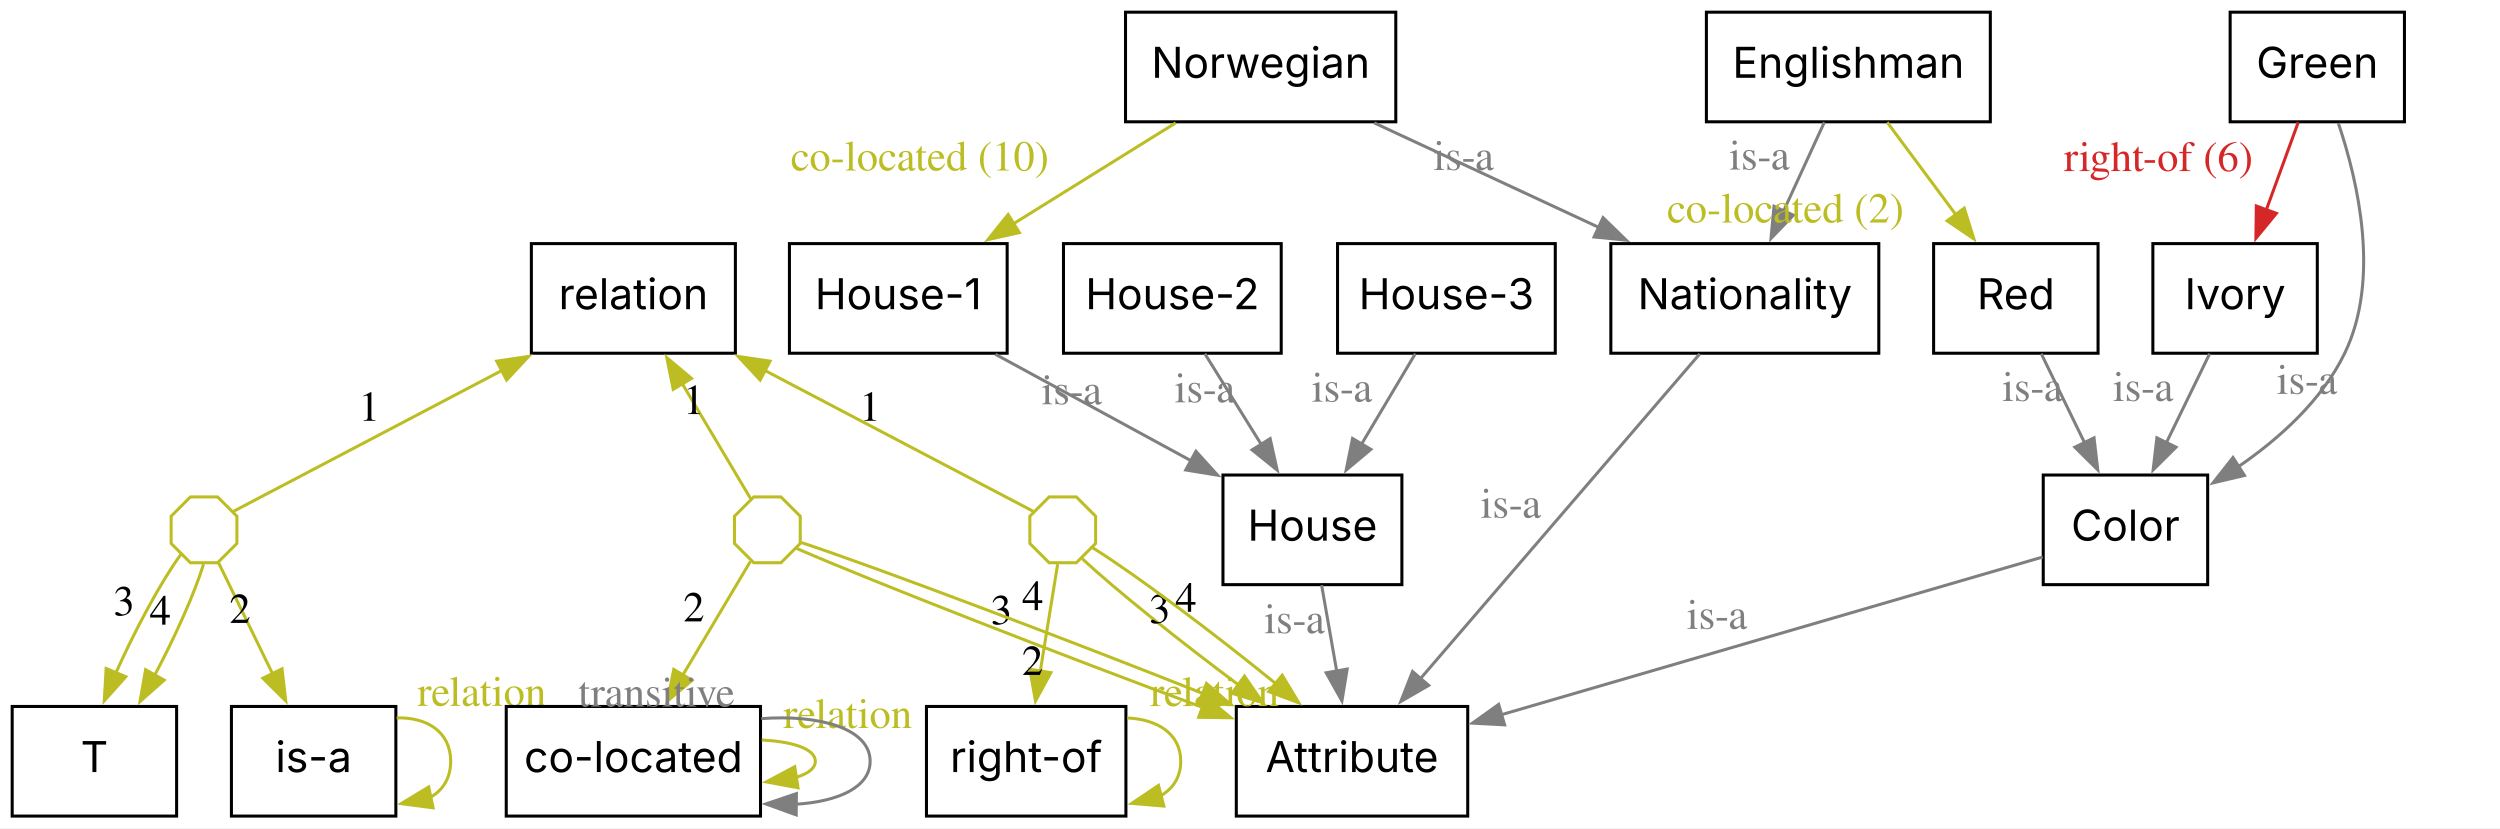
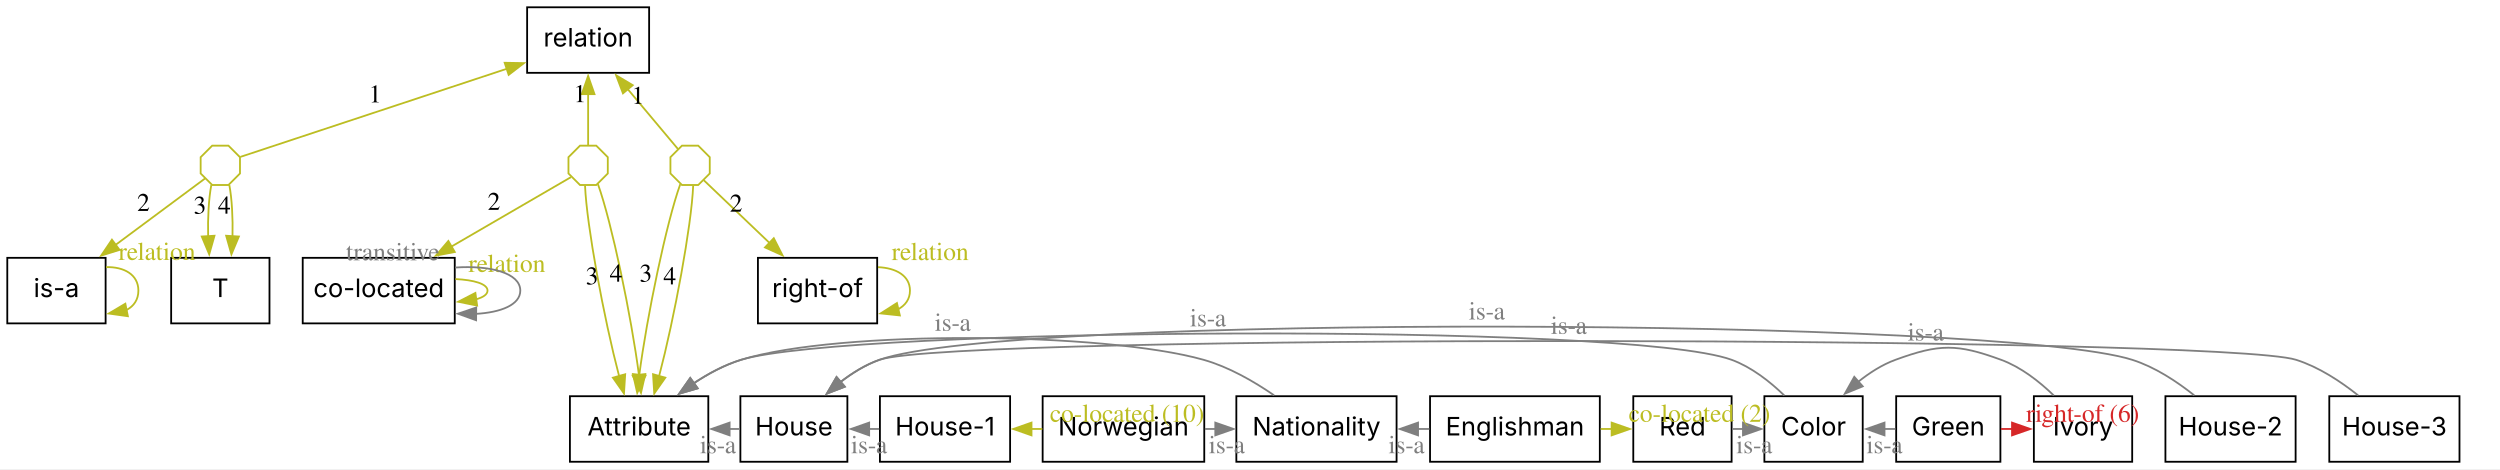
- <svg xmlns="http://www.w3.org/2000/svg" width="821pt" height="272pt" viewBox="0.00 0.00 821.00 272.00">
-   <g id="graph0" class="graph" transform="scale(1 1) rotate(0) translate(4 268)">
-     <polygon fill="white" stroke="none" points="-4,4 -4,-268 817.36,-268 817.36,4 -4,4" />
+ <svg xmlns="http://www.w3.org/2000/svg" width="1373pt" height="258pt" viewBox="0.00 0.00 1373.00 258.00">
+   <g id="graph0" class="graph" transform="scale(1 1) rotate(0) translate(4 253.6)">
+     <polygon fill="white" stroke="none" points="-4,4 -4,-253.6 1369.36,-253.6 1369.36,4 -4,4" />
    <g id="node1" class="node">
-       <polygon fill="none" stroke="#bcbd22" points="73.8,-89.53 73.8,-98.47 67.47,-104.8 58.53,-104.8 52.2,-98.47 52.2,-89.53 58.53,-83.2 67.47,-83.2 73.8,-89.53" />
+       <polygon fill="none" stroke="#bcbd22" points="127.8,-158.33 127.8,-167.27 121.47,-173.6 112.53,-173.6 106.2,-167.27 106.2,-158.33 112.53,-152 121.47,-152 127.8,-158.33" />
    </g>
    <g id="node3" class="node">
-       <polygon fill="none" stroke="black" points="126,-36 72,-36 72,0 126,0 126,-36" />
-       <text xml:space="preserve" text-anchor="middle" x="99" y="-14.45" font-family="Inter" font-size="14.00">is-a</text>
+       <polygon fill="none" stroke="black" points="54,-112 0,-112 0,-76 54,-76 54,-112" />
+       <text xml:space="preserve" text-anchor="middle" x="27" y="-90.45" font-family="Inter" font-size="14.00">is-a</text>
    </g>
    <g id="edge2" class="edge">
-       <path fill="none" stroke="#bcbd22" d="M67.86,-83.02C72.38,-73.71 79.35,-59.39 85.55,-46.65" />
-       <polygon fill="#bcbd22" stroke="#bcbd22" points="88.62,-48.35 89.84,-37.82 82.32,-45.28 88.62,-48.35" />
-       <text xml:space="preserve" text-anchor="middle" x="74.81" y="-63.42" font-family="Times,serif" font-size="14.00">2</text>
+       <path fill="none" stroke="#bcbd22" d="M108.69,-155.64C97.5,-147.33 76.94,-132.07 59.25,-118.94" />
+       <polygon fill="#bcbd22" stroke="#bcbd22" points="61.65,-116.36 51.54,-113.21 57.48,-121.98 61.65,-116.36" />
+       <text xml:space="preserve" text-anchor="middle" x="74.79" y="-137.76" font-family="Times,serif" font-size="14.00">2</text>
    </g>
    <g id="node4" class="node">
-       <polygon fill="none" stroke="black" points="54,-36 0,-36 0,0 54,0 54,-36" />
-       <text xml:space="preserve" text-anchor="middle" x="27" y="-14.45" font-family="Inter" font-size="14.00">T</text>
+       <polygon fill="none" stroke="black" points="144,-112 90,-112 90,-76 144,-76 144,-112" />
+       <text xml:space="preserve" text-anchor="middle" x="117" y="-90.45" font-family="Inter" font-size="14.00">T</text>
    </g>
    <g id="edge3" class="edge">
-       <path fill="none" stroke="#bcbd22" d="M55.37,-85.9C48.81,-76.91 40.22,-60.88 33.94,-46.76" />
-       <polygon fill="#bcbd22" stroke="#bcbd22" points="37.32,-45.77 30.25,-37.88 30.86,-48.46 37.32,-45.77" />
-       <text xml:space="preserve" text-anchor="middle" x="36.73" y="-65.92" font-family="Times,serif" font-size="14.00">3</text>
+       <path fill="none" stroke="#bcbd22" d="M112.04,-151.94C110.63,-144.48 110.05,-133.83 110.31,-123.76" />
+       <polygon fill="#bcbd22" stroke="#bcbd22" points="113.79,-124.13 110.9,-113.93 106.81,-123.71 113.79,-124.13" />
+       <text xml:space="preserve" text-anchor="middle" x="105.79" y="-136.26" font-family="Times,serif" font-size="14.00">3</text>
    </g>
    <g id="edge4" class="edge">
-       <path fill="none" stroke="#bcbd22" d="M62.84,-82.71C59.94,-73.25 53.47,-58.79 46.68,-46.04" />
-       <polygon fill="#bcbd22" stroke="#bcbd22" points="49.91,-44.65 41.98,-37.63 43.81,-48.07 49.91,-44.65" />
-       <text xml:space="preserve" text-anchor="middle" x="48.65" y="-62.86" font-family="Times,serif" font-size="14.00">4</text>
+       <path fill="none" stroke="#bcbd22" d="M121.96,-151.94C123.37,-144.48 123.95,-133.83 123.69,-123.76" />
+       <polygon fill="#bcbd22" stroke="#bcbd22" points="127.19,-123.71 123.1,-113.93 120.21,-124.13 127.19,-123.71" />
+       <text xml:space="preserve" text-anchor="middle" x="119.21" y="-136.26" font-family="Times,serif" font-size="14.00">4</text>
    </g>
    <g id="node2" class="node">
-       <polygon fill="none" stroke="black" points="237.5,-188 170.5,-188 170.5,-152 237.5,-152 237.5,-188" />
-       <text xml:space="preserve" text-anchor="middle" x="204" y="-166.45" font-family="Inter" font-size="14.00">relation</text>
+       <polygon fill="none" stroke="black" points="352.5,-249.6 285.5,-249.6 285.5,-213.6 352.5,-213.6 352.5,-249.6" />
+       <text xml:space="preserve" text-anchor="middle" x="319" y="-228.05" font-family="Inter" font-size="14.00">relation</text>
    </g>
    <g id="edge1" class="edge">
-       <path fill="none" stroke="#bcbd22" d="M160.82,-146.34C129.9,-130.11 90.68,-109.53 72.75,-100.12" />
-       <polygon fill="#bcbd22" stroke="#bcbd22" points="159.12,-149.4 169.6,-150.95 162.37,-143.2 159.12,-149.4" />
-       <text xml:space="preserve" text-anchor="middle" x="117.28" y="-129.8" font-family="Times,serif" font-size="14.00">1</text>
+       <path fill="none" stroke="#bcbd22" d="M274.3,-215.82C226.91,-200.15 155.24,-176.45 128.02,-167.44" />
+       <polygon fill="#bcbd22" stroke="#bcbd22" points="273.16,-219.13 283.75,-218.94 275.36,-212.48 273.16,-219.13" />
+       <text xml:space="preserve" text-anchor="middle" x="202.02" y="-197.35" font-family="Times,serif" font-size="14.00">1</text>
    </g>
    <g id="node5" class="node">
-       <polygon fill="none" stroke="#bcbd22" points="258.8,-89.53 258.8,-98.47 252.47,-104.8 243.53,-104.8 237.2,-98.47 237.2,-89.53 243.53,-83.2 252.47,-83.2 258.8,-89.53" />
+       <polygon fill="none" stroke="#bcbd22" points="329.8,-158.33 329.8,-167.27 323.47,-173.6 314.53,-173.6 308.2,-167.27 308.2,-158.33 314.53,-152 323.47,-152 329.8,-158.33" />
    </g>
    <g id="edge6" class="edge">
-       <path fill="none" stroke="#bcbd22" d="M219.96,-142.16C227.87,-128.85 236.91,-113.65 242.54,-104.19" />
-       <polygon fill="#bcbd22" stroke="#bcbd22" points="217.08,-140.15 214.98,-150.54 223.1,-143.73 217.08,-140.15" />
-       <text xml:space="preserve" text-anchor="middle" x="223.83" y="-132.03" font-family="Times,serif" font-size="14.00">1</text>
+       <path fill="none" stroke="#bcbd22" d="M319,-202.1C319,-192.05 319,-181.4 319,-173.88" />
+       <polygon fill="#bcbd22" stroke="#bcbd22" points="315.5,-201.88 319,-211.88 322.5,-201.88 315.5,-201.88" />
+       <text xml:space="preserve" text-anchor="middle" x="314.5" y="-197.51" font-family="Times,serif" font-size="14.00">1</text>
    </g>
    <g id="node8" class="node">
-       <polygon fill="none" stroke="#bcbd22" points="355.8,-89.53 355.8,-98.47 349.47,-104.8 340.53,-104.8 334.2,-98.47 334.2,-89.53 340.53,-83.2 349.47,-83.2 355.8,-89.53" />
+       <polygon fill="none" stroke="#bcbd22" points="385.8,-158.33 385.8,-167.27 379.47,-173.6 370.53,-173.6 364.2,-167.27 364.2,-158.33 370.53,-152 379.47,-152 385.8,-158.33" />
    </g>
    <g id="edge11" class="edge">
-       <path fill="none" stroke="#bcbd22" d="M247.18,-146.34C278.1,-130.11 317.32,-109.53 335.25,-100.12" />
-       <polygon fill="#bcbd22" stroke="#bcbd22" points="245.63,-143.2 238.4,-150.95 248.88,-149.4 245.63,-143.2" />
-       <text xml:space="preserve" text-anchor="middle" x="281.72" y="-129.8" font-family="Times,serif" font-size="14.00">1</text>
+       <path fill="none" stroke="#bcbd22" d="M340.69,-204.73C350.58,-192.93 361.59,-179.79 368.41,-171.67" />
+       <polygon fill="#bcbd22" stroke="#bcbd22" points="338.14,-202.33 334.39,-212.24 343.5,-206.82 338.14,-202.33" />
+       <text xml:space="preserve" text-anchor="middle" x="346.34" y="-196.57" font-family="Times,serif" font-size="14.00">1</text>
    </g>
    <g id="edge5" class="edge">
-       <path fill="none" stroke="#bcbd22" d="M126.24,-32.24C136.02,-32.54 144,-27.8 144,-18 144,-12.34 141.33,-8.36 137.19,-6.07" />
-       <polygon fill="#bcbd22" stroke="#bcbd22" points="138.23,-2.71 127.72,-4.08 136.78,-9.56 138.23,-2.71" />
-       <text xml:space="preserve" text-anchor="middle" x="154.22" y="-36.19" font-family="Times,serif" font-size="14.00" fill="#bcbd22">relation</text>
+       <path fill="none" stroke="#bcbd22" d="M54.24,-106.89C64.02,-107.16 72,-102.87 72,-94 72,-89.01 69.48,-85.47 65.53,-83.37" />
+       <polygon fill="#bcbd22" stroke="#bcbd22" points="66.22,-79.94 55.72,-81.41 64.84,-86.81 66.22,-79.94" />
+       <text xml:space="preserve" text-anchor="middle" x="82.22" y="-110.84" font-family="Times,serif" font-size="14.00" fill="#bcbd22">relation</text>
    </g>
    <g id="node6" class="node">
-       <polygon fill="none" stroke="black" points="245.75,-36 162.25,-36 162.25,0 245.75,0 245.75,-36" />
-       <text xml:space="preserve" text-anchor="middle" x="204" y="-14.45" font-family="Inter" font-size="14.00">co-located</text>
+       <polygon fill="none" stroke="black" points="245.75,-112 162.25,-112 162.25,-76 245.75,-76 245.75,-112" />
+       <text xml:space="preserve" text-anchor="middle" x="204" y="-90.45" font-family="Inter" font-size="14.00">co-located</text>
    </g>
    <g id="edge7" class="edge">
-       <path fill="none" stroke="#bcbd22" d="M242.43,-83.63C236.83,-74.21 227.92,-59.23 220.1,-46.07" />
-       <polygon fill="#bcbd22" stroke="#bcbd22" points="223.29,-44.59 215.17,-37.78 217.27,-48.16 223.29,-44.59" />
-       <text xml:space="preserve" text-anchor="middle" x="223.87" y="-63.94" font-family="Times,serif" font-size="14.00">2</text>
+       <path fill="none" stroke="#bcbd22" d="M309.59,-156.33C295.32,-148.04 267.38,-131.81 243.82,-118.13" />
+       <polygon fill="#bcbd22" stroke="#bcbd22" points="245.76,-115.21 235.35,-113.21 242.24,-121.26 245.76,-115.21" />
+       <text xml:space="preserve" text-anchor="middle" x="267.29" y="-138.33" font-family="Times,serif" font-size="14.00">2</text>
    </g>
    <g id="node7" class="node">
-       <polygon fill="none" stroke="black" points="478,-36 402,-36 402,0 478,0 478,-36" />
-       <text xml:space="preserve" text-anchor="middle" x="440" y="-14.45" font-family="Inter" font-size="14.00">Attribute</text>
+       <polygon fill="none" stroke="black" points="385,-36 309,-36 309,0 385,0 385,-36" />
+       <text xml:space="preserve" text-anchor="middle" x="347" y="-14.45" font-family="Inter" font-size="14.00">Attribute</text>
    </g>
    <g id="edge8" class="edge">
-       <path fill="none" stroke="#bcbd22" d="M257.57,-87.91C281.84,-77.3 345.74,-52.4 391.12,-35.62" />
-       <polygon fill="#bcbd22" stroke="#bcbd22" points="392.05,-39.01 400.23,-32.28 389.64,-32.44 392.05,-39.01" />
-       <text xml:space="preserve" text-anchor="middle" x="324.85" y="-63" font-family="Times,serif" font-size="14.00">3</text>
+       <path fill="none" stroke="#bcbd22" d="M317.31,-151.53C318.21,-129.89 327.61,-78.95 336.05,-46.9" />
+       <polygon fill="#bcbd22" stroke="#bcbd22" points="339.35,-48.07 338.69,-37.5 332.61,-46.18 339.35,-48.07" />
+       <text xml:space="preserve" text-anchor="middle" x="321.15" y="-97.42" font-family="Times,serif" font-size="14.00">3</text>
    </g>
    <g id="edge9" class="edge">
-       <path fill="none" stroke="#bcbd22" d="M259.2,-89.82C284.6,-81.39 346.65,-57.89 391.03,-40.25" />
-       <polygon fill="#bcbd22" stroke="#bcbd22" points="392.22,-43.55 400.21,-36.59 389.63,-37.05 392.22,-43.55" />
-       <text xml:space="preserve" text-anchor="middle" x="335.17" y="-67.64" font-family="Times,serif" font-size="14.00">4</text>
+       <path fill="none" stroke="#bcbd22" d="M324.4,-152.43C331.97,-131.43 342.72,-79.89 346.95,-47.36" />
+       <polygon fill="#bcbd22" stroke="#bcbd22" points="350.38,-48.17 348.03,-37.84 343.43,-47.38 350.38,-48.17" />
+       <text xml:space="preserve" text-anchor="middle" x="334.34" y="-98.91" font-family="Times,serif" font-size="14.00">4</text>
    </g>
    <g id="edge10" class="edge">
-       <path fill="none" stroke="#bcbd22" d="M246.15,-25C256.26,-24.45 263.75,-22.12 263.75,-18 263.75,-15.68 261.38,-13.93 257.51,-12.74" />
-       <polygon fill="#bcbd22" stroke="#bcbd22" points="258.07,-9.29 247.65,-11.23 257,-16.21 258.07,-9.29" />
-       <text xml:space="preserve" text-anchor="middle" x="274.38" y="-28.92" font-family="Times,serif" font-size="14.00" fill="#bcbd22">relation</text>
+       <path fill="none" stroke="#bcbd22" d="M246.15,-100.34C256.26,-99.84 263.75,-97.73 263.75,-94 263.75,-91.9 261.38,-90.32 257.51,-89.24" />
+       <polygon fill="#bcbd22" stroke="#bcbd22" points="258.04,-85.78 247.65,-87.87 257.08,-92.72 258.04,-85.78" />
+       <text xml:space="preserve" text-anchor="middle" x="274.38" y="-104.26" font-family="Times,serif" font-size="14.00" fill="#bcbd22">relation</text>
    </g>
    <g id="edge27" class="edge">
-       <path fill="none" stroke="#7f7f7f" d="M245.99,-32C265.12,-33.43 281.75,-28.76 281.75,-18 281.75,-9.42 271.19,-4.72 257.22,-3.88" />
-       <polygon fill="#7f7f7f" stroke="#7f7f7f" points="257.47,-0.38 247.5,-3.99 257.54,-7.38 257.47,-0.38" />
-       <text xml:space="preserve" text-anchor="middle" x="211.6" y="-35.96" font-family="Times,serif" font-size="14.00" fill="#7f7f7f">transitive</text>
+       <path fill="none" stroke="#7f7f7f" d="M245.99,-106.67C265.12,-107.97 281.75,-103.74 281.75,-94 281.75,-86.24 271.19,-81.98 257.22,-81.22" />
+       <polygon fill="#7f7f7f" stroke="#7f7f7f" points="257.47,-77.72 247.5,-81.31 257.54,-84.72 257.47,-77.72" />
+       <text xml:space="preserve" text-anchor="middle" x="211.72" y="-110.64" font-family="Times,serif" font-size="14.00" fill="#7f7f7f">transitive</text>
    </g>
    <g id="edge13" class="edge">
-       <path fill="none" stroke="#bcbd22" d="M351.4,-84.51C362.18,-74.46 383.6,-57.3 402.75,-43.06" />
-       <polygon fill="#bcbd22" stroke="#bcbd22" points="404.69,-45.97 410.69,-37.24 400.56,-40.32 404.69,-45.97" />
-       <text xml:space="preserve" text-anchor="middle" x="376.87" y="-63.38" font-family="Times,serif" font-size="14.00">3</text>
+       <path fill="none" stroke="#bcbd22" d="M369.6,-152.43C362.03,-131.43 351.28,-79.89 347.05,-47.36" />
+       <polygon fill="#bcbd22" stroke="#bcbd22" points="350.57,-47.38 345.97,-37.84 343.62,-48.17 350.57,-47.38" />
+       <text xml:space="preserve" text-anchor="middle" x="350.66" y="-98.91" font-family="Times,serif" font-size="14.00">3</text>
    </g>
    <g id="edge14" class="edge">
-       <path fill="none" stroke="#bcbd22" d="M354.79,-88.14C369.1,-79.21 395.23,-59.59 414.91,-43.53" />
-       <polygon fill="#bcbd22" stroke="#bcbd22" points="417.08,-46.27 422.53,-37.19 412.61,-40.89 417.08,-46.27" />
-       <text xml:space="preserve" text-anchor="middle" x="385.48" y="-67.08" font-family="Times,serif" font-size="14.00">4</text>
+       <path fill="none" stroke="#bcbd22" d="M376.69,-151.53C375.79,-129.89 366.39,-78.95 357.95,-46.9" />
+       <polygon fill="#bcbd22" stroke="#bcbd22" points="361.39,-46.18 355.31,-37.5 354.65,-48.07 361.39,-46.18" />
+       <text xml:space="preserve" text-anchor="middle" x="363.85" y="-97.42" font-family="Times,serif" font-size="14.00">4</text>
    </g>
    <g id="node9" class="node">
-       <polygon fill="none" stroke="black" points="365.75,-36 300.25,-36 300.25,0 365.75,0 365.75,-36" />
-       <text xml:space="preserve" text-anchor="middle" x="333" y="-14.45" font-family="Inter" font-size="14.00">right-of</text>
+       <polygon fill="none" stroke="black" points="477.75,-112 412.25,-112 412.25,-76 477.75,-76 477.75,-112" />
+       <text xml:space="preserve" text-anchor="middle" x="445" y="-90.45" font-family="Inter" font-size="14.00">right-of</text>
    </g>
    <g id="edge12" class="edge">
-       <path fill="none" stroke="#bcbd22" d="M343.33,-82.71C341.86,-73.62 339.64,-59.93 337.63,-47.56" />
-       <polygon fill="#bcbd22" stroke="#bcbd22" points="341.1,-47.11 336.05,-37.8 334.2,-48.23 341.1,-47.11" />
-       <text xml:space="preserve" text-anchor="middle" x="335.09" y="-46.36" font-family="Times,serif" font-size="14.00">2</text>
+       <path fill="none" stroke="#bcbd22" d="M382.49,-154.65C391.11,-146.42 405.75,-132.45 418.7,-120.1" />
+       <polygon fill="#bcbd22" stroke="#bcbd22" points="420.96,-122.78 425.78,-113.34 416.13,-117.71 420.96,-122.78" />
+       <text xml:space="preserve" text-anchor="middle" x="400.25" y="-137.36" font-family="Times,serif" font-size="14.00">2</text>
    </g>
    <g id="edge15" class="edge">
-       <path fill="none" stroke="#bcbd22" d="M366.19,-32.22C376.07,-31.79 383.75,-27.05 383.75,-18 383.75,-12.77 381.18,-8.97 377.11,-6.62" />
-       <polygon fill="#bcbd22" stroke="#bcbd22" points="378.21,-3.29 367.66,-4.16 376.45,-10.07 378.21,-3.29" />
-       <text xml:space="preserve" text-anchor="middle" x="394.86" y="-36.12" font-family="Times,serif" font-size="14.00" fill="#bcbd22">relation</text>
+       <path fill="none" stroke="#bcbd22" d="M478.19,-106.87C488.07,-106.49 495.75,-102.2 495.75,-94 495.75,-89.26 493.18,-85.83 489.11,-83.7" />
+       <polygon fill="#bcbd22" stroke="#bcbd22" points="490.2,-80.36 479.66,-81.48 488.59,-87.18 490.2,-80.36" />
+       <text xml:space="preserve" text-anchor="middle" x="506.86" y="-110.77" font-family="Times,serif" font-size="14.00" fill="#bcbd22">relation</text>
    </g>
    <g id="node10" class="node">
-       <polygon fill="none" stroke="black" points="456.38,-112 397.62,-112 397.62,-76 456.38,-76 456.38,-112" />
-       <text xml:space="preserve" text-anchor="middle" x="427" y="-90.45" font-family="Inter" font-size="14.00">House</text>
+       <polygon fill="none" stroke="black" points="461.38,-36 402.62,-36 402.62,0 461.38,0 461.38,-36" />
+       <text xml:space="preserve" text-anchor="middle" x="432" y="-14.45" font-family="Inter" font-size="14.00">House</text>
    </g>
    <g id="edge16" class="edge">
-       <path fill="none" stroke="#7f7f7f" d="M430.02,-75.84C431.5,-67.4 433.32,-57.01 435.01,-47.42" />
-       <polygon fill="#7f7f7f" stroke="#7f7f7f" points="438.41,-48.27 436.69,-37.82 431.52,-47.06 438.41,-48.27" />
-       <text xml:space="preserve" text-anchor="middle" x="421.11" y="-60.05" font-family="Times,serif" font-size="14.00" fill="#7f7f7f">is-a</text>
+       <path fill="none" stroke="#7f7f7f" d="M402.37,-18C400.4,-18 398.43,-18 396.46,-18" />
+       <polygon fill="#7f7f7f" stroke="#7f7f7f" points="396.7,-14.5 386.7,-18 396.7,-21.5 396.7,-14.5" />
+       <text xml:space="preserve" text-anchor="middle" x="390.32" y="-4.7" font-family="Times,serif" font-size="14.00" fill="#7f7f7f">is-a</text>
    </g>
    <g id="node11" class="node">
-       <polygon fill="none" stroke="black" points="721,-112 667,-112 667,-76 721,-76 721,-112" />
-       <text xml:space="preserve" text-anchor="middle" x="694" y="-90.45" font-family="Inter" font-size="14.00">Color</text>
+       <polygon fill="none" stroke="black" points="1019,-36 965,-36 965,0 1019,0 1019,-36" />
+       <text xml:space="preserve" text-anchor="middle" x="992" y="-14.45" font-family="Inter" font-size="14.00">Color</text>
    </g>
    <g id="edge17" class="edge">
-       <path fill="none" stroke="#7f7f7f" d="M666.82,-85.08C624.4,-72.72 541.86,-48.68 488.91,-33.25" />
-       <polygon fill="#7f7f7f" stroke="#7f7f7f" points="490.12,-29.96 479.54,-30.52 488.16,-36.68 490.12,-29.96" />
-       <text xml:space="preserve" text-anchor="middle" x="559.87" y="-61.48" font-family="Times,serif" font-size="14.00" fill="#7f7f7f">is-a</text>
+       <path fill="none" stroke="#7f7f7f" d="M975.93,-36.41C968.07,-44.02 957.95,-52 947,-56 890.23,-76.76 460.78,-73.75 403,-56 393.9,-53.2 384.95,-48.37 376.96,-43.07" />
+       <polygon fill="#7f7f7f" stroke="#7f7f7f" points="379.16,-40.33 368.99,-37.36 375.08,-46.02 379.16,-40.33" />
+       <text xml:space="preserve" text-anchor="middle" x="659.44" y="-74.38" font-family="Times,serif" font-size="14.00" fill="#7f7f7f">is-a</text>
    </g>
    <g id="node12" class="node">
-       <polygon fill="none" stroke="black" points="613,-188 525,-188 525,-152 613,-152 613,-188" />
-       <text xml:space="preserve" text-anchor="middle" x="569" y="-166.45" font-family="Inter" font-size="14.00">Nationality</text>
+       <polygon fill="none" stroke="black" points="763,-36 675,-36 675,0 763,0 763,-36" />
+       <text xml:space="preserve" text-anchor="middle" x="719" y="-14.45" font-family="Inter" font-size="14.00">Nationality</text>
    </g>
    <g id="edge18" class="edge">
-       <path fill="none" stroke="#7f7f7f" d="M554.2,-151.79C531.67,-125.6 488.62,-75.54 462.29,-44.92" />
-       <polygon fill="#7f7f7f" stroke="#7f7f7f" points="465.18,-42.92 456.01,-37.62 459.88,-47.48 465.18,-42.92" />
-       <text xml:space="preserve" text-anchor="middle" x="492.15" y="-97.98" font-family="Times,serif" font-size="14.00" fill="#7f7f7f">is-a</text>
+       <path fill="none" stroke="#7f7f7f" d="M695.72,-36.5C684.66,-44.13 670.85,-52.09 657,-56 602.68,-71.32 456.96,-72.58 403,-56 393.9,-53.2 384.95,-48.37 376.96,-43.07" />
+       <polygon fill="#7f7f7f" stroke="#7f7f7f" points="379.16,-40.33 368.99,-37.36 375.08,-46.02 379.16,-40.33" />
+       <text xml:space="preserve" text-anchor="middle" x="519.24" y="-71.91" font-family="Times,serif" font-size="14.00" fill="#7f7f7f">is-a</text>
    </g>
    <g id="node13" class="node">
-       <polygon fill="none" stroke="black" points="326.75,-188 255.25,-188 255.25,-152 326.75,-152 326.75,-188" />
-       <text xml:space="preserve" text-anchor="middle" x="291" y="-166.45" font-family="Inter" font-size="14.00">House-1</text>
+       <polygon fill="none" stroke="black" points="550.75,-36 479.25,-36 479.25,0 550.75,0 550.75,-36" />
+       <text xml:space="preserve" text-anchor="middle" x="515" y="-14.45" font-family="Inter" font-size="14.00">House-1</text>
    </g>
    <g id="edge19" class="edge">
-       <path fill="none" stroke="#7f7f7f" d="M322.89,-151.65C342.09,-141.2 366.72,-127.8 387.2,-116.66" />
-       <polygon fill="#7f7f7f" stroke="#7f7f7f" points="388.74,-119.8 395.85,-111.95 385.39,-113.66 388.74,-119.8" />
-       <text xml:space="preserve" text-anchor="middle" x="347.93" y="-135.24" font-family="Times,serif" font-size="14.00" fill="#7f7f7f">is-a</text>
+       <path fill="none" stroke="#7f7f7f" d="M478.86,-18C477,-18 475.13,-18 473.27,-18" />
+       <polygon fill="#7f7f7f" stroke="#7f7f7f" points="473.34,-14.5 463.34,-18 473.34,-21.5 473.34,-14.5" />
+       <text xml:space="preserve" text-anchor="middle" x="473.31" y="-4.7" font-family="Times,serif" font-size="14.00" fill="#7f7f7f">is-a</text>
    </g>
    <g id="node14" class="node">
-       <polygon fill="none" stroke="black" points="416.75,-188 345.25,-188 345.25,-152 416.75,-152 416.75,-188" />
-       <text xml:space="preserve" text-anchor="middle" x="381" y="-166.45" font-family="Inter" font-size="14.00">House-2</text>
+       <polygon fill="none" stroke="black" points="1256.75,-36 1185.25,-36 1185.25,0 1256.75,0 1256.75,-36" />
+       <text xml:space="preserve" text-anchor="middle" x="1221" y="-14.45" font-family="Inter" font-size="14.00">House-2</text>
    </g>
    <g id="edge20" class="edge">
-       <path fill="none" stroke="#7f7f7f" d="M391.67,-151.84C397.2,-142.93 404.09,-131.86 410.31,-121.85" />
-       <polygon fill="#7f7f7f" stroke="#7f7f7f" points="413.12,-123.95 415.43,-113.61 407.18,-120.26 413.12,-123.95" />
-       <text xml:space="preserve" text-anchor="middle" x="391.67" y="-135.88" font-family="Times,serif" font-size="14.00" fill="#7f7f7f">is-a</text>
+       <path fill="none" stroke="#7f7f7f" d="M1201.09,-36.46C1191.53,-44.09 1179.46,-52.06 1167,-56 1094.12,-79.07 551.07,-81.49 479,-56 471.25,-53.26 463.84,-48.63 457.28,-43.54" />
+       <polygon fill="#7f7f7f" stroke="#7f7f7f" points="459.97,-41.22 450.08,-37.4 455.43,-46.55 459.97,-41.22" />
+       <text xml:space="preserve" text-anchor="middle" x="812.58" y="-78.16" font-family="Times,serif" font-size="14.00" fill="#7f7f7f">is-a</text>
    </g>
    <g id="node15" class="node">
-       <polygon fill="none" stroke="black" points="506.75,-188 435.25,-188 435.25,-152 506.75,-152 506.75,-188" />
-       <text xml:space="preserve" text-anchor="middle" x="471" y="-166.45" font-family="Inter" font-size="14.00">House-3</text>
+       <polygon fill="none" stroke="black" points="1346.75,-36 1275.25,-36 1275.25,0 1346.75,0 1346.75,-36" />
+       <text xml:space="preserve" text-anchor="middle" x="1311" y="-14.45" font-family="Inter" font-size="14.00">House-3</text>
    </g>
    <g id="edge21" class="edge">
-       <path fill="none" stroke="#7f7f7f" d="M460.79,-151.84C455.56,-143.03 449.05,-132.09 443.15,-122.17" />
-       <polygon fill="#7f7f7f" stroke="#7f7f7f" points="446.19,-120.43 438.08,-113.63 440.18,-124.01 446.19,-120.43" />
-       <text xml:space="preserve" text-anchor="middle" x="436.71" y="-136.1" font-family="Times,serif" font-size="14.00" fill="#7f7f7f">is-a</text>
+       <path fill="none" stroke="#7f7f7f" d="M1291.09,-36.46C1281.53,-44.09 1269.46,-52.06 1257,-56 1215.79,-69.05 519.75,-70.41 479,-56 471.25,-53.26 463.84,-48.63 457.28,-43.54" />
+       <polygon fill="#7f7f7f" stroke="#7f7f7f" points="459.97,-41.22 450.08,-37.4 455.43,-46.55 459.97,-41.22" />
+       <text xml:space="preserve" text-anchor="middle" x="857.61" y="-70.24" font-family="Times,serif" font-size="14.00" fill="#7f7f7f">is-a</text>
    </g>
    <g id="node16" class="node">
-       <polygon fill="none" stroke="black" points="685,-188 631,-188 631,-152 685,-152 685,-188" />
-       <text xml:space="preserve" text-anchor="middle" x="658" y="-166.45" font-family="Inter" font-size="14.00">Red</text>
+       <polygon fill="none" stroke="black" points="947,-36 893,-36 893,0 947,0 947,-36" />
+       <text xml:space="preserve" text-anchor="middle" x="920" y="-14.45" font-family="Inter" font-size="14.00">Red</text>
    </g>
    <g id="edge22" class="edge">
-       <path fill="none" stroke="#7f7f7f" d="M666.35,-151.84C670.59,-143.12 675.85,-132.32 680.63,-122.48" />
-       <polygon fill="#7f7f7f" stroke="#7f7f7f" points="683.68,-124.21 684.91,-113.69 677.39,-121.15 683.68,-124.21" />
-       <text xml:space="preserve" text-anchor="middle" x="663.45" y="-136.32" font-family="Times,serif" font-size="14.00" fill="#7f7f7f">is-a</text>
+       <path fill="none" stroke="#7f7f7f" d="M947.28,-18C949.28,-18 951.28,-18 953.29,-18" />
+       <polygon fill="#7f7f7f" stroke="#7f7f7f" points="953.24,-21.5 963.24,-18 953.24,-14.5 953.24,-21.5" />
+       <text xml:space="preserve" text-anchor="middle" x="959.43" y="-4.7" font-family="Times,serif" font-size="14.00" fill="#7f7f7f">is-a</text>
    </g>
    <g id="node17" class="node">
-       <polygon fill="none" stroke="black" points="785.62,-264 728.38,-264 728.38,-228 785.62,-228 785.62,-264" />
-       <text xml:space="preserve" text-anchor="middle" x="757" y="-242.45" font-family="Inter" font-size="14.00">Green</text>
+       <polygon fill="none" stroke="black" points="1094.62,-36 1037.38,-36 1037.38,0 1094.62,0 1094.62,-36" />
+       <text xml:space="preserve" text-anchor="middle" x="1066" y="-14.45" font-family="Inter" font-size="14.00">Green</text>
    </g>
    <g id="edge23" class="edge">
-       <path fill="none" stroke="#7f7f7f" d="M763.9,-227.59C770.46,-208.15 777.73,-176.24 766,-152 758.5,-136.49 744.5,-123.92 730.83,-114.57" />
-       <polygon fill="#7f7f7f" stroke="#7f7f7f" points="733.08,-111.86 722.77,-109.43 729.32,-117.76 733.08,-111.86" />
-       <text xml:space="preserve" text-anchor="middle" x="753.6" y="-138.65" font-family="Times,serif" font-size="14.00" fill="#7f7f7f">is-a</text>
+       <path fill="none" stroke="#7f7f7f" d="M1036.91,-18C1034.91,-18 1032.91,-18 1030.91,-18" />
+       <polygon fill="#7f7f7f" stroke="#7f7f7f" points="1030.97,-14.5 1020.97,-18 1030.97,-21.5 1030.97,-14.5" />
+       <text xml:space="preserve" text-anchor="middle" x="1030.96" y="-4.7" font-family="Times,serif" font-size="14.00" fill="#7f7f7f">is-a</text>
    </g>
    <g id="node18" class="node">
-       <polygon fill="none" stroke="black" points="757,-188 703,-188 703,-152 757,-152 757,-188" />
-       <text xml:space="preserve" text-anchor="middle" x="730" y="-166.45" font-family="Inter" font-size="14.00">Ivory</text>
+       <polygon fill="none" stroke="black" points="1167,-36 1113,-36 1113,0 1167,0 1167,-36" />
+       <text xml:space="preserve" text-anchor="middle" x="1140" y="-14.45" font-family="Inter" font-size="14.00">Ivory</text>
    </g>
    <g id="edge29" class="edge">
-       <path fill="none" stroke="#d62728" d="M750.74,-227.84C747.63,-219.31 743.78,-208.78 740.26,-199.11" />
-       <polygon fill="#d62728" stroke="#d62728" points="743.56,-197.94 736.84,-189.75 736.98,-200.34 743.56,-197.94" />
-       <text xml:space="preserve" text-anchor="middle" x="704.83" y="-211.82" font-family="Times,serif" font-size="14.00" fill="#d62728">right-of (6)</text>
+       <path fill="none" stroke="#d62728" d="M1094.91,-18C1097.02,-18 1099.13,-18 1101.24,-18" />
+       <polygon fill="#d62728" stroke="#d62728" points="1101.01,-21.5 1111.01,-18 1101.01,-14.5 1101.01,-21.5" />
+       <text xml:space="preserve" text-anchor="middle" x="1139.81" y="-21.95" font-family="Times,serif" font-size="14.00" fill="#d62728">right-of (6)</text>
    </g>
    <g id="edge24" class="edge">
-       <path fill="none" stroke="#7f7f7f" d="M721.65,-151.84C717.41,-143.12 712.15,-132.32 707.37,-122.48" />
-       <polygon fill="#7f7f7f" stroke="#7f7f7f" points="710.61,-121.15 703.09,-113.69 704.32,-124.21 710.61,-121.15" />
-       <text xml:space="preserve" text-anchor="middle" x="699.8" y="-136.32" font-family="Times,serif" font-size="14.00" fill="#7f7f7f">is-a</text>
+       <path fill="none" stroke="#7f7f7f" d="M1123.93,-36.41C1116.07,-44.02 1105.95,-52 1095,-56 1070.79,-64.85 1061.21,-64.85 1037,-56 1029.64,-53.31 1022.66,-48.83 1016.49,-43.87" />
+       <polygon fill="#7f7f7f" stroke="#7f7f7f" points="1019.01,-41.43 1009.2,-37.41 1014.37,-46.66 1019.01,-41.43" />
+       <text xml:space="preserve" text-anchor="middle" x="1053.62" y="-66.59" font-family="Times,serif" font-size="14.00" fill="#7f7f7f">is-a</text>
    </g>
    <g id="node19" class="node">
-       <polygon fill="none" stroke="black" points="454.38,-264 365.62,-264 365.62,-228 454.38,-228 454.38,-264" />
-       <text xml:space="preserve" text-anchor="middle" x="410" y="-242.45" font-family="Inter" font-size="14.00">Norwegian</text>
+       <polygon fill="none" stroke="black" points="657.38,-36 568.62,-36 568.62,0 657.38,0 657.38,-36" />
+       <text xml:space="preserve" text-anchor="middle" x="613" y="-14.45" font-family="Inter" font-size="14.00">Norwegian</text>
    </g>
    <g id="edge25" class="edge">
-       <path fill="none" stroke="#7f7f7f" d="M447.28,-227.65C469.35,-217.38 497.53,-204.26 521.22,-193.24" />
-       <polygon fill="#7f7f7f" stroke="#7f7f7f" points="522.44,-196.53 530.03,-189.14 519.49,-190.18 522.44,-196.53" />
-       <text xml:space="preserve" text-anchor="middle" x="476.66" y="-212.17" font-family="Times,serif" font-size="14.00" fill="#7f7f7f">is-a</text>
+       <path fill="none" stroke="#7f7f7f" d="M657.72,-18C659.69,-18 661.67,-18 663.64,-18" />
+       <polygon fill="#7f7f7f" stroke="#7f7f7f" points="663.44,-21.5 673.44,-18 663.44,-14.5 663.44,-21.5" />
+       <text xml:space="preserve" text-anchor="middle" x="669.78" y="-4.7" font-family="Times,serif" font-size="14.00" fill="#7f7f7f">is-a</text>
    </g>
    <g id="edge30" class="edge">
-       <path fill="none" stroke="#bcbd22" d="M382.1,-227.65C366.1,-217.7 345.81,-205.08 328.44,-194.28" />
-       <polygon fill="#bcbd22" stroke="#bcbd22" points="330.76,-191.61 320.42,-189.3 327.07,-197.55 330.76,-191.61" />
-       <text xml:space="preserve" text-anchor="middle" x="298.07" y="-212" font-family="Times,serif" font-size="14.00" fill="#bcbd22">co-located (10)</text>
+       <path fill="none" stroke="#bcbd22" d="M568.43,-18C566.43,-18 564.43,-18 562.43,-18" />
+       <polygon fill="#bcbd22" stroke="#bcbd22" points="562.5,-14.5 552.5,-18 562.5,-21.5 562.5,-14.5" />
+       <text xml:space="preserve" text-anchor="middle" x="614.98" y="-21.95" font-family="Times,serif" font-size="14.00" fill="#bcbd22">co-located (10)</text>
    </g>
    <g id="node20" class="node">
-       <polygon fill="none" stroke="black" points="649.62,-264 556.38,-264 556.38,-228 649.62,-228 649.62,-264" />
-       <text xml:space="preserve" text-anchor="middle" x="603" y="-242.45" font-family="Inter" font-size="14.00">Englishman</text>
+       <polygon fill="none" stroke="black" points="874.62,-36 781.38,-36 781.38,0 874.62,0 874.62,-36" />
+       <text xml:space="preserve" text-anchor="middle" x="828" y="-14.45" font-family="Inter" font-size="14.00">Englishman</text>
    </g>
    <g id="edge26" class="edge">
-       <path fill="none" stroke="#7f7f7f" d="M595.11,-227.84C591.11,-219.12 586.15,-208.32 581.63,-198.48" />
-       <polygon fill="#7f7f7f" stroke="#7f7f7f" points="584.95,-197.33 577.59,-189.7 578.59,-200.25 584.95,-197.33" />
-       <text xml:space="preserve" text-anchor="middle" x="573.79" y="-212.32" font-family="Times,serif" font-size="14.00" fill="#7f7f7f">is-a</text>
+       <path fill="none" stroke="#7f7f7f" d="M780.98,-18C778.86,-18 776.74,-18 774.62,-18" />
+       <polygon fill="#7f7f7f" stroke="#7f7f7f" points="774.79,-14.5 764.79,-18 774.79,-21.5 774.79,-14.5" />
+       <text xml:space="preserve" text-anchor="middle" x="768.48" y="-4.7" font-family="Times,serif" font-size="14.00" fill="#7f7f7f">is-a</text>
    </g>
    <g id="edge28" class="edge">
-       <path fill="none" stroke="#bcbd22" d="M615.76,-227.84C622.44,-218.84 630.78,-207.63 638.27,-197.54" />
-       <polygon fill="#bcbd22" stroke="#bcbd22" points="641.06,-199.65 644.22,-189.54 635.45,-195.48 641.06,-199.65" />
-       <text xml:space="preserve" text-anchor="middle" x="582.35" y="-194.91" font-family="Times,serif" font-size="14.00" fill="#bcbd22">co-located (2)</text>
+       <path fill="none" stroke="#bcbd22" d="M875.08,-18C877.18,-18 879.28,-18 881.38,-18" />
+       <polygon fill="#bcbd22" stroke="#bcbd22" points="881.11,-21.5 891.11,-18 881.11,-14.5 881.11,-21.5" />
+       <text xml:space="preserve" text-anchor="middle" x="929.34" y="-21.95" font-family="Times,serif" font-size="14.00" fill="#bcbd22">co-located (2)</text>
    </g>
  </g>
</svg>
